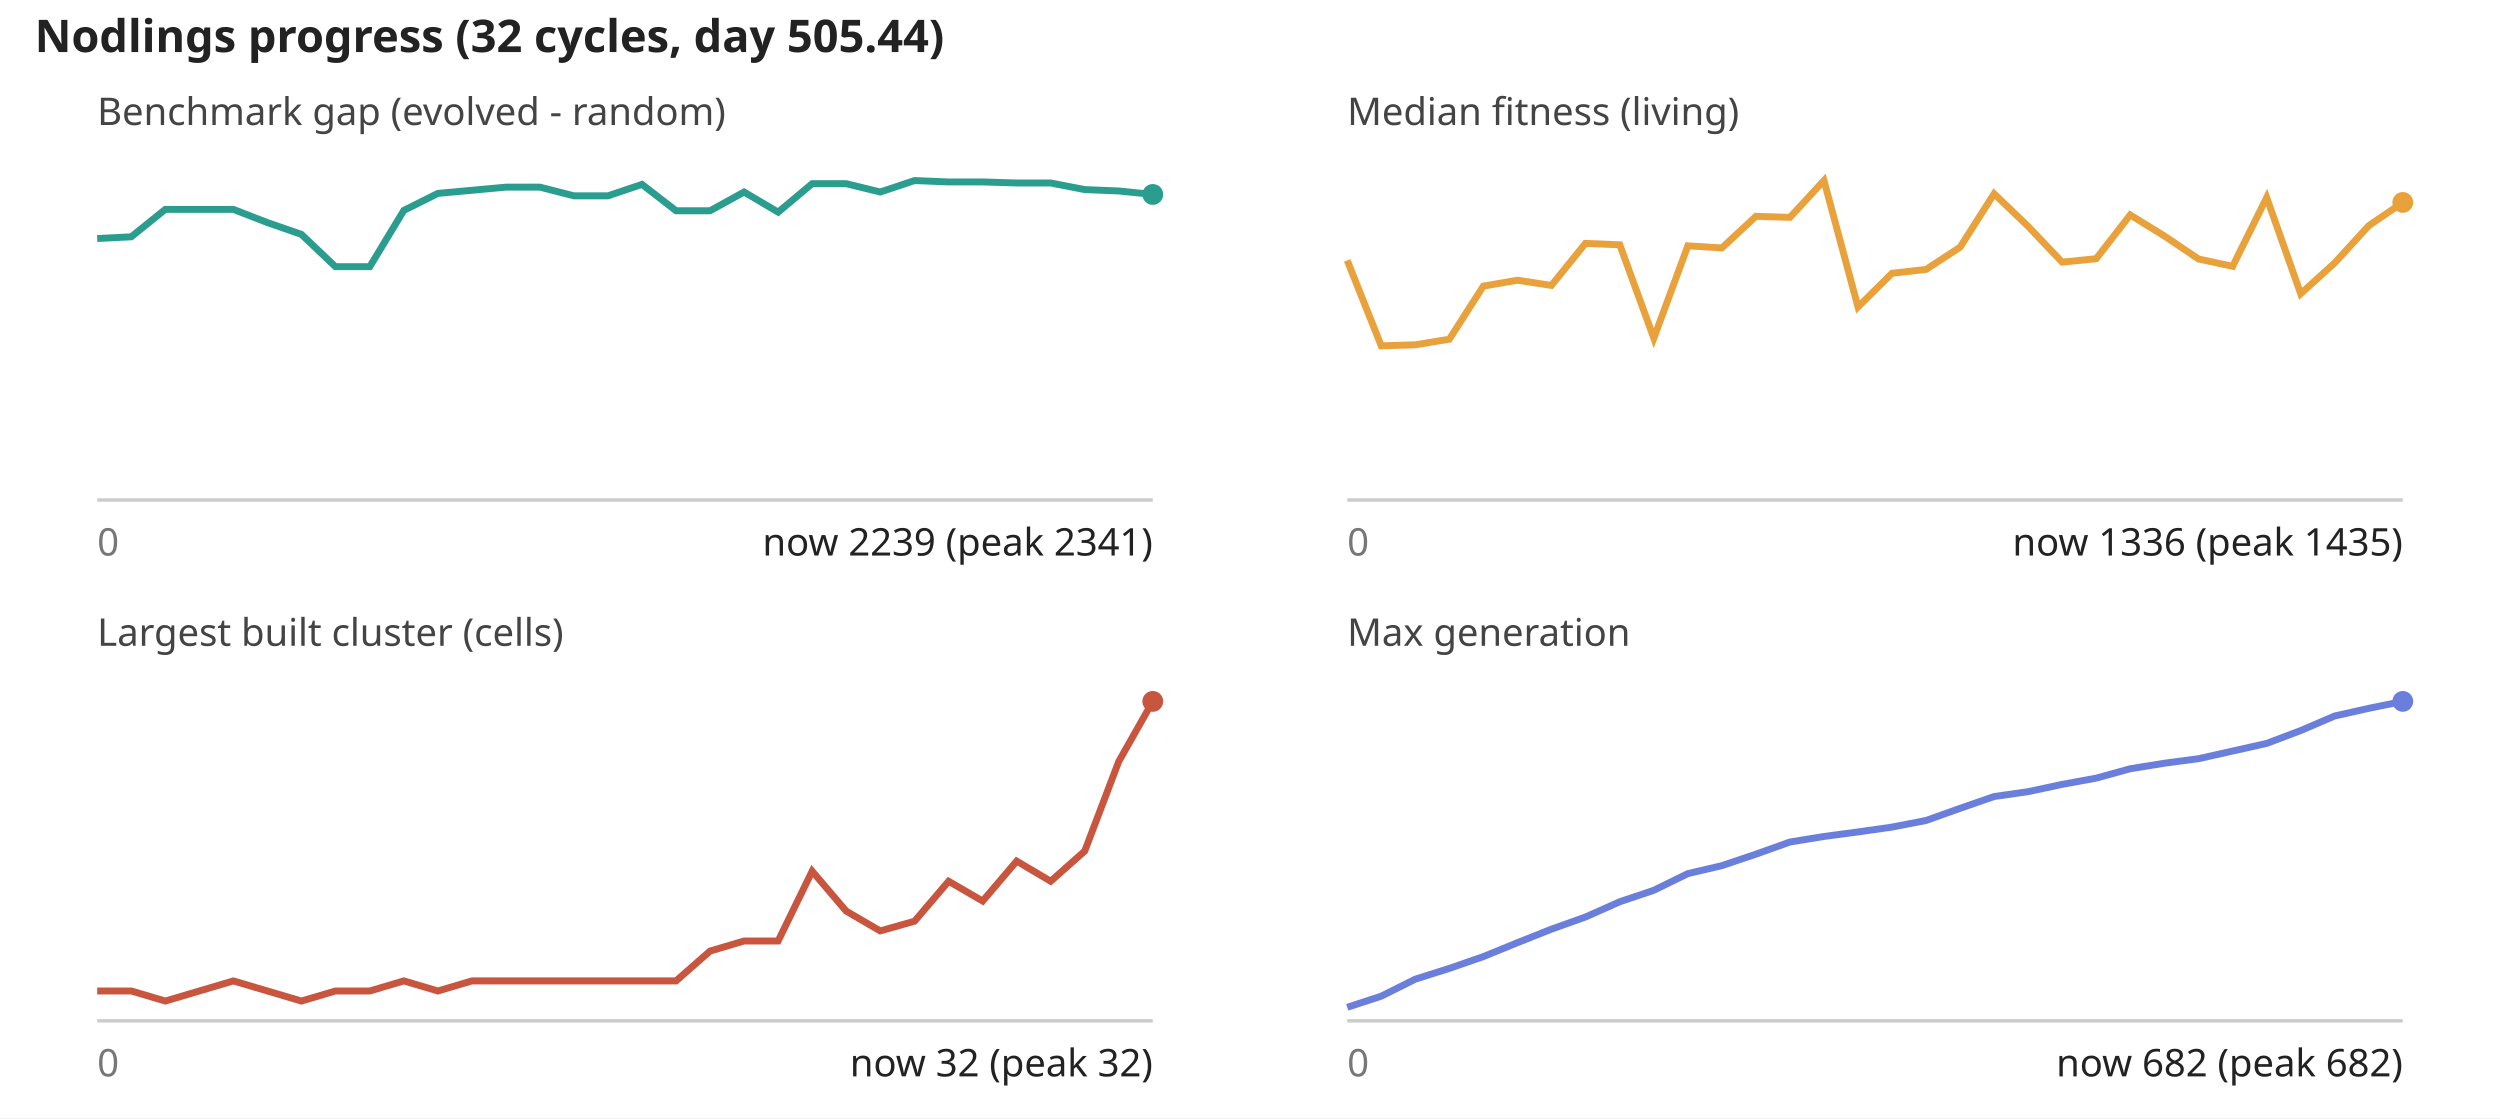
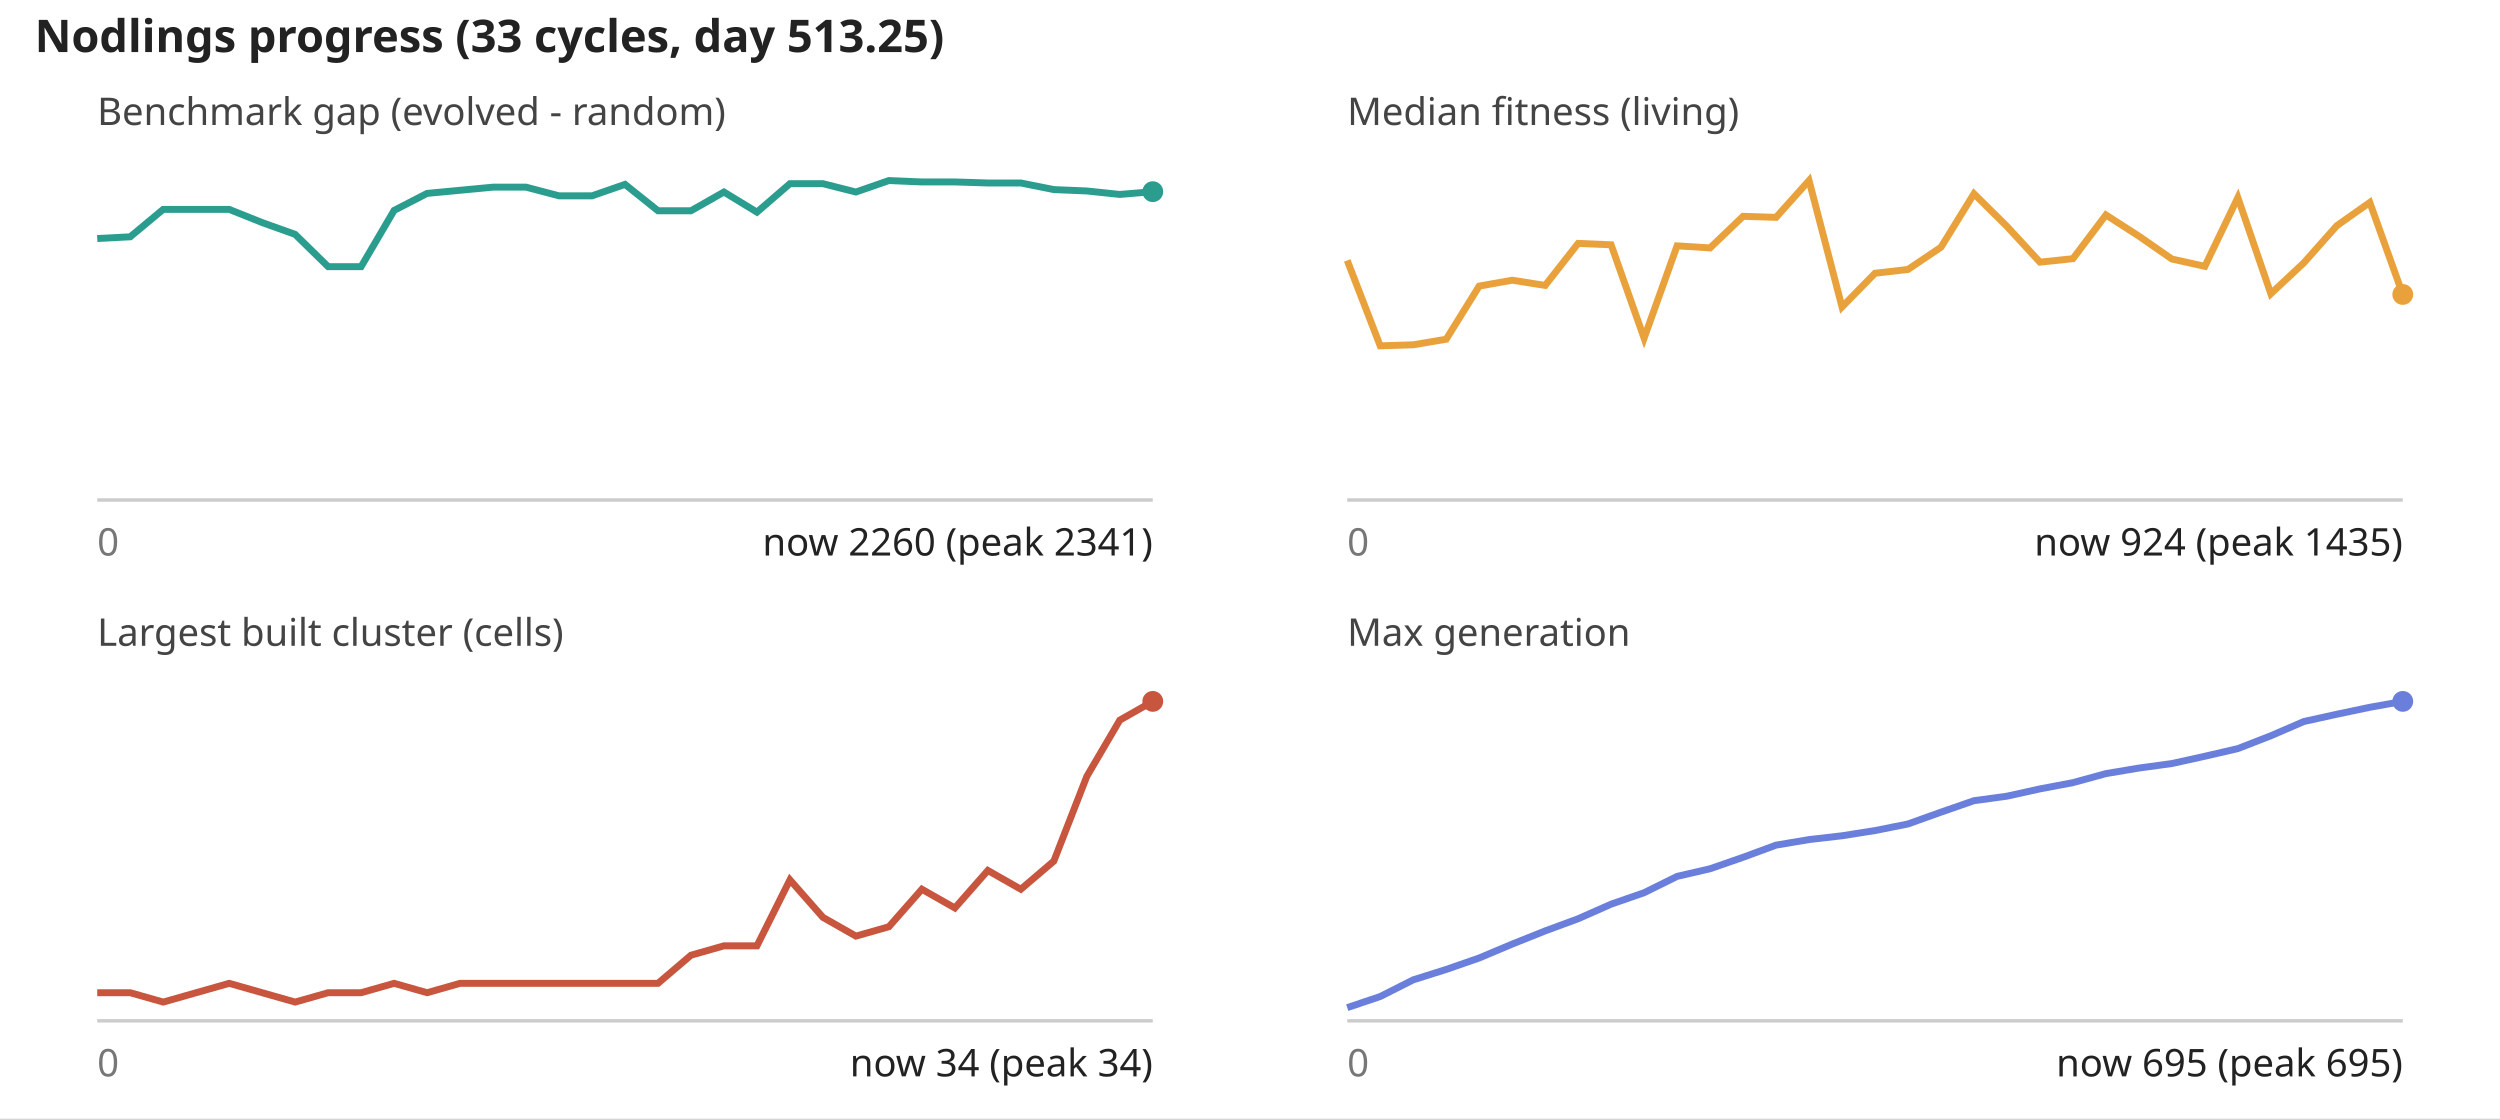
<svg xmlns="http://www.w3.org/2000/svg" viewBox="0 0 720 322" font-family="sans-serif" font-size="11">
  <rect width="100%" height="100%" fill="#fff" />
-   <text x="10" y="15" font-size="13" font-weight="bold" fill="#222">Nodlings progress (32 cycles, day 505.44)</text>
+   <text x="10" y="15" font-size="13" font-weight="bold" fill="#222">Nodlings progress (33 cycles, day 513.25)</text>
  <text x="28" y="36" fill="#444">Benchmark gap (evolved - random)</text>
  <line x1="28" y1="144" x2="332" y2="144" stroke="#ccc" />
-   <polyline fill="none" stroke="#2a9d8f" stroke-width="2" points="28.0,68.7 37.8,68.2 47.6,60.3 57.4,60.3 67.2,60.3 77.0,64.1 86.8,67.5 96.6,76.8 106.5,76.8 116.3,60.6 126.1,55.7 135.9,54.8 145.7,53.9 155.5,53.9 165.3,56.4 175.1,56.4 184.9,53.1 194.7,60.7 204.5,60.7 214.3,55.3 224.1,61.1 233.9,52.9 243.7,52.9 253.5,55.3 263.4,52.0 273.2,52.4 283.0,52.4 292.8,52.7 302.6,52.7 312.4,54.6 322.2,55.0 332.0,56.0" />
-   <circle cx="332.0" cy="56.0" r="3" fill="#2a9d8f" />
+   <polyline fill="none" stroke="#2a9d8f" stroke-width="2" points="28.0,68.7 37.5,68.2 47.0,60.3 56.5,60.3 66.0,60.3 75.5,64.1 85.0,67.5 94.5,76.8 104.0,76.8 113.5,60.6 123.0,55.7 132.5,54.8 142.0,53.9 151.5,53.9 161.0,56.4 170.5,56.4 180.0,53.1 189.5,60.7 199.0,60.7 208.5,55.3 218.0,61.1 227.5,52.9 237.0,52.9 246.5,55.3 256.0,52.0 265.5,52.4 275.0,52.4 284.5,52.7 294.0,52.7 303.5,54.6 313.0,55.0 322.5,56.0 332.0,55.2" />
+   <circle cx="332.0" cy="55.2" r="3" fill="#2a9d8f" />
  <text x="28" y="160" fill="#777">0</text>
-   <text x="332" y="160" text-anchor="end" fill="#222">now 2239 (peak 2341)</text>
+   <text x="332" y="160" text-anchor="end" fill="#222">now 2260 (peak 2341)</text>
  <text x="388" y="36" fill="#444">Median fitness (living)</text>
  <line x1="388" y1="144" x2="692" y2="144" stroke="#ccc" />
-   <polyline fill="none" stroke="#e9a23b" stroke-width="2" points="388.0,75.0 397.8,99.6 407.6,99.3 417.4,97.7 427.2,82.4 437.0,80.7 446.8,82.2 456.6,70.1 466.5,70.5 476.3,97.4 486.1,70.8 495.9,71.4 505.7,62.3 515.5,62.6 525.3,52.0 535.1,88.4 544.9,78.7 554.7,77.6 564.5,71.2 574.3,55.8 584.1,65.2 593.9,75.5 603.7,74.5 613.5,61.9 623.4,68.0 633.2,74.6 643.0,76.7 652.8,56.9 662.6,84.6 672.4,75.7 682.2,65.0 692.0,58.3" />
-   <circle cx="692.0" cy="58.3" r="3" fill="#e9a23b" />
+   <polyline fill="none" stroke="#e9a23b" stroke-width="2" points="388.0,75.0 397.5,99.6 407.0,99.3 416.5,97.7 426.0,82.4 435.5,80.7 445.0,82.2 454.5,70.1 464.0,70.5 473.5,97.4 483.0,70.8 492.5,71.4 502.0,62.3 511.5,62.6 521.0,52.0 530.5,88.4 540.0,78.7 549.5,77.6 559.0,71.2 568.5,55.8 578.0,65.2 587.5,75.5 597.0,74.5 606.5,61.9 616.0,68.0 625.5,74.6 635.0,76.7 644.5,56.9 654.0,84.6 663.5,75.7 673.0,65.0 682.5,58.3 692.0,84.8" />
+   <circle cx="692.0" cy="84.8" r="3" fill="#e9a23b" />
  <text x="388" y="160" fill="#777">0</text>
-   <text x="692" y="160" text-anchor="end" fill="#222">now 1336 (peak 1435)</text>
+   <text x="692" y="160" text-anchor="end" fill="#222">now 924 (peak 1435)</text>
  <text x="28" y="186" fill="#444">Largest built cluster (cells)</text>
  <line x1="28" y1="294" x2="332" y2="294" stroke="#ccc" />
-   <polyline fill="none" stroke="#c8553d" stroke-width="2" points="28.0,285.4 37.8,285.4 47.6,288.3 57.4,285.4 67.2,282.5 77.0,285.4 86.8,288.3 96.6,285.4 106.5,285.4 116.3,282.5 126.1,285.4 135.9,282.5 145.7,282.5 155.5,282.5 165.3,282.5 175.1,282.5 184.9,282.5 194.7,282.5 204.5,273.9 214.3,271.0 224.1,271.0 233.9,250.9 243.7,262.4 253.5,268.1 263.4,265.3 273.2,253.8 283.0,259.5 292.8,248.0 302.6,253.8 312.4,245.1 322.2,219.3 332.0,202.0" />
+   <polyline fill="none" stroke="#c8553d" stroke-width="2" points="28.0,285.9 37.5,285.9 47.0,288.6 56.5,285.9 66.0,283.2 75.5,285.9 85.0,288.6 94.5,285.9 104.0,285.9 113.5,283.2 123.0,285.9 132.5,283.2 142.0,283.2 151.5,283.2 161.0,283.2 170.5,283.2 180.0,283.2 189.5,283.2 199.0,275.1 208.5,272.4 218.0,272.4 227.5,253.4 237.0,264.2 246.5,269.6 256.0,266.9 265.5,256.1 275.0,261.5 284.5,250.7 294.0,256.1 303.5,248.0 313.0,223.6 322.5,207.4 332.0,202.0" />
  <circle cx="332.0" cy="202.0" r="3" fill="#c8553d" />
  <text x="28" y="310" fill="#777">0</text>
-   <text x="332" y="310" text-anchor="end" fill="#222">now 32 (peak 32)</text>
+   <text x="332" y="310" text-anchor="end" fill="#222">now 34 (peak 34)</text>
  <text x="388" y="186" fill="#444">Max generation</text>
  <line x1="388" y1="294" x2="692" y2="294" stroke="#ccc" />
-   <polyline fill="none" stroke="#6a7fdb" stroke-width="2" points="388.0,290.1 397.8,286.9 407.6,282.0 417.4,278.9 427.2,275.5 437.0,271.5 446.8,267.6 456.6,264.1 466.5,259.7 476.3,256.4 486.1,251.6 495.9,249.3 505.7,246.0 515.5,242.5 525.3,240.9 535.1,239.6 544.9,238.2 554.7,236.3 564.5,232.8 574.3,229.4 584.1,228.0 593.9,225.9 603.7,224.1 613.5,221.4 623.4,219.8 633.2,218.5 643.0,216.3 652.8,214.1 662.6,210.4 672.4,206.2 682.2,204.0 692.0,202.0" />
+   <polyline fill="none" stroke="#6a7fdb" stroke-width="2" points="388.0,290.2 397.5,287.0 407.0,282.2 416.5,279.2 426.0,275.9 435.5,271.9 445.0,268.1 454.5,264.6 464.0,260.4 473.5,257.1 483.0,252.4 492.5,250.2 502.0,246.9 511.5,243.4 521.0,241.8 530.5,240.7 540.0,239.2 549.5,237.3 559.0,233.9 568.5,230.6 578.0,229.3 587.5,227.2 597.0,225.4 606.5,222.8 616.0,221.2 625.5,219.9 635.0,217.8 644.5,215.6 654.0,211.9 663.5,207.8 673.0,205.7 682.5,203.7 692.0,202.0" />
  <circle cx="692.0" cy="202.0" r="3" fill="#6a7fdb" />
  <text x="388" y="310" fill="#777">0</text>
-   <text x="692" y="310" text-anchor="end" fill="#222">now 682 (peak 682)</text>
+   <text x="692" y="310" text-anchor="end" fill="#222">now 695 (peak 695)</text>
</svg>
